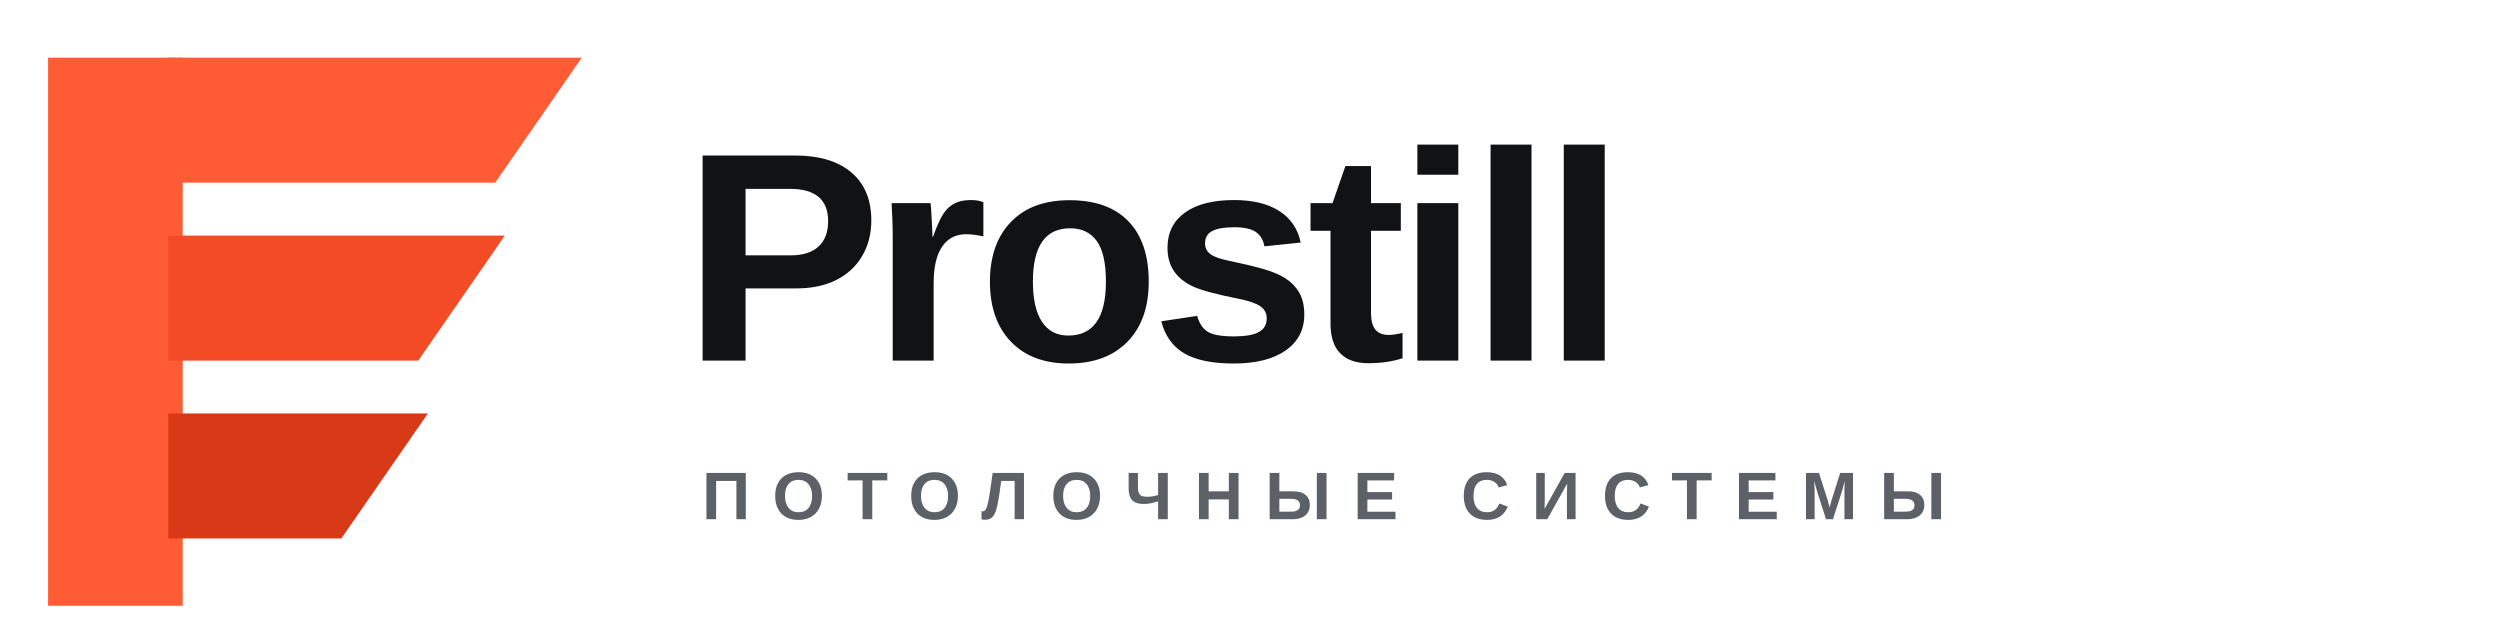
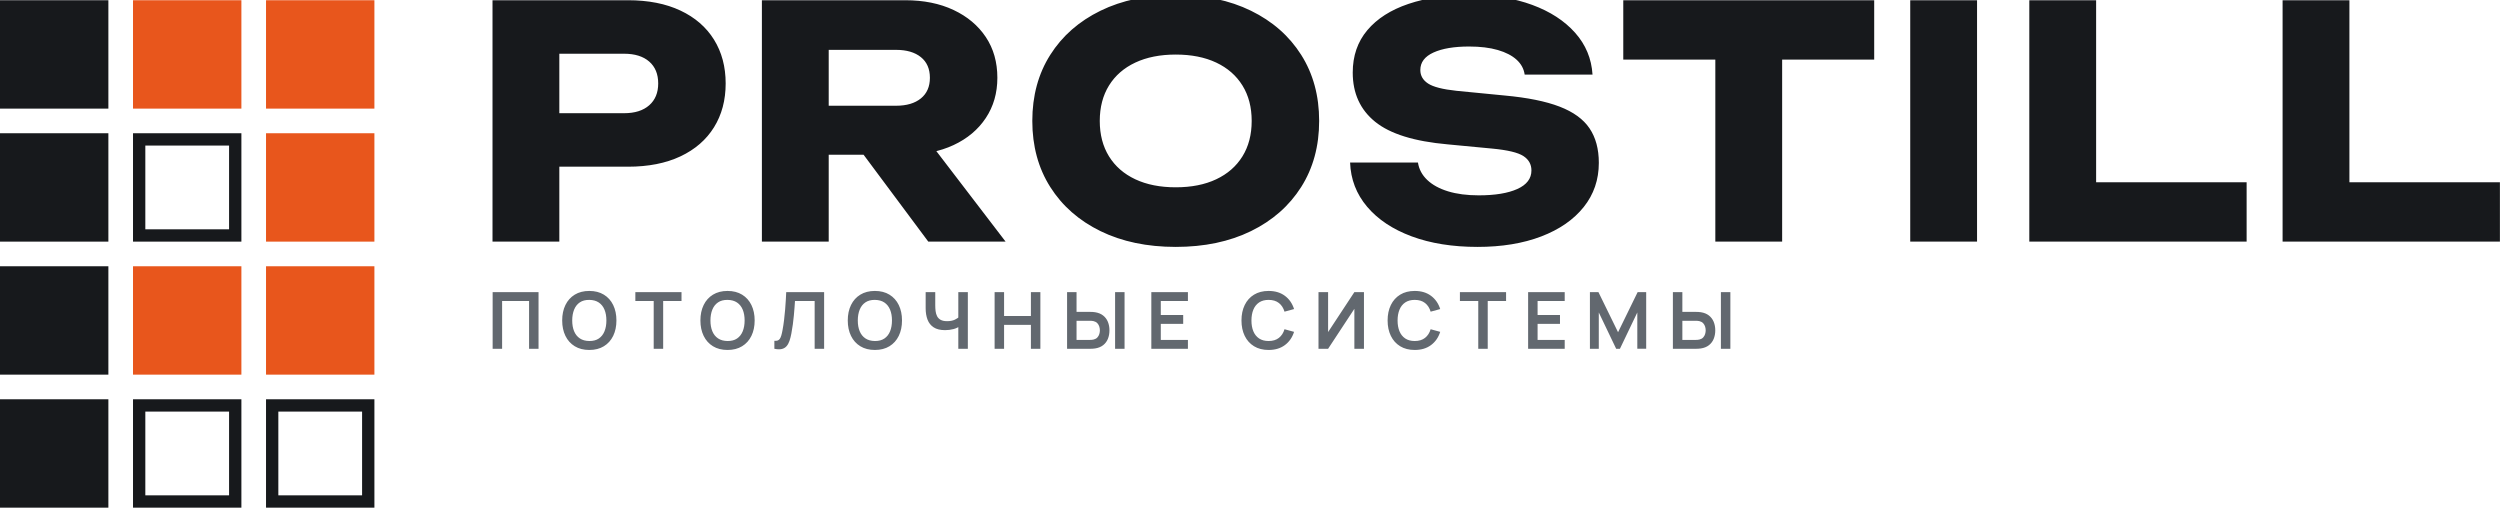
- <svg xmlns="http://www.w3.org/2000/svg" viewBox="0 0 520 132" role="img" aria-labelledby="title description">
-   <g transform="translate(4 6)">
-     <path fill="#ff5c35" d="M6 6h28v114H6z" />
-     <path fill="#ff5c35" d="M31 6h86L99 32H31z" />
-     <path fill="#f24b25" d="M31 43h70L83 69H31z" />
-     <path fill="#d83a18" d="M31 80h54l-18 26H31z" />
-   </g>
-   <text x="142" y="75" fill="#111214" font-family="Montserrat, Arial, sans-serif" font-size="62" font-weight="800" letter-spacing="-2">Prostill</text>
-   <text x="146" y="108" fill="#5c6067" font-family="Montserrat, Arial, sans-serif" font-size="14" font-weight="600" letter-spacing="4.6">ПОТОЛОЧНЫЕ СИСТЕМЫ</text>
+ <svg xmlns="http://www.w3.org/2000/svg" viewBox="0 0 507.47 103.00" width="507" height="103" role="img" aria-label="Prostill — потолочные системы">
+   <path fill="#17191C" d="M0.00 0.00h22.00v22.00h-22.00z M0.00 27.00h22.00v22.00h-22.00z M0.00 54.00h22.00v22.00h-22.00z M0.00 81.00h22.00v22.00h-22.00z" />
+   <path fill="#E8561C" d="M27.00 0.00h22.00v22.00h-22.00z M54.00 0.00h22.00v22.00h-22.00z M54.00 27.00h22.00v22.00h-22.00z M27.00 54.00h22.00v22.00h-22.00z M54.00 54.00h22.00v22.00h-22.00z" />
+   <path fill="#17191C" fill-rule="evenodd" d="M27.00 27.00h22.00v22.00h-22.00z M29.50 29.50v17.00h17.00v-17.00z M27.00 81.00h22.00v22.00h-22.00z M29.50 83.50v17.00h17.00v-17.00z M54.00 81.00h22.00v22.00h-22.00z M56.50 83.50v17.00h17.00v-17.00z" />
+   <path fill="#17191C" d="M127.479 7.105427357601002e-15Q133.673 7.105427357601002e-15 138.122 2.097Q142.571 4.194 144.936 8.003Q147.301 11.812 147.301 16.895Q147.301 21.978 144.936 25.787Q142.571 29.596 138.122 31.693Q133.673 33.79 127.479 33.79H106.246V22.932H126.682Q129.949 22.932 131.778 21.325Q133.608 19.718 133.608 16.895Q133.608 14.034 131.778 12.446Q129.949 10.858 126.682 10.858H107.448L113.537 4.586V49.0H99.974V7.105427357601002e-15Z M164.037 21.416H181.886Q185.101 21.416 186.93 19.927Q188.759 18.437 188.759 15.745Q188.759 13.027 186.93 11.551Q185.101 10.074 181.886 10.074H162.129L168.218 3.593V49.0H154.655V7.105427357601002e-15H183.768Q189.36 7.105427357601002e-15 193.561 1.98Q197.762 3.959 200.107 7.474Q202.453 10.989 202.453 15.745Q202.453 20.371 200.107 23.905Q197.762 27.44 193.561 29.4Q189.36 31.36 183.768 31.36H164.037ZM171.354 26.068H186.577L204.125 49.0H188.433Z M238.658 50.071Q229.943 50.071 223.39 46.87Q216.837 43.669 213.191 37.913Q209.546 32.157 209.546 24.5Q209.546 16.843 213.191 11.087Q216.837 5.331 223.39 2.13Q229.943 -1.071 238.658 -1.071Q247.374 -1.071 253.926 2.13Q260.479 5.331 264.125 11.087Q267.771 16.843 267.771 24.5Q267.771 32.157 264.125 37.913Q260.479 43.669 253.926 46.87Q247.374 50.071 238.658 50.071ZM238.658 37.972Q243.427 37.972 246.877 36.345Q250.327 34.718 252.202 31.693Q254.077 28.668 254.077 24.5Q254.077 20.332 252.202 17.307Q250.327 14.282 246.877 12.655Q243.427 11.028 238.658 11.028Q233.915 11.028 230.452 12.655Q226.989 14.282 225.114 17.307Q223.239 20.332 223.239 24.5Q223.239 28.668 225.114 31.693Q226.989 34.718 230.452 36.345Q233.915 37.972 238.658 37.972Z M274.053 32.941H287.825Q288.139 34.98 289.707 36.476Q291.275 37.972 293.927 38.789Q296.58 39.605 300.16 39.605Q305.152 39.605 308.007 38.312Q310.862 37.018 310.862 34.548Q310.862 32.693 309.229 31.628Q307.595 30.563 302.957 30.119L293.862 29.256Q283.683 28.355 279.136 24.67Q274.589 20.985 274.589 14.687Q274.589 9.591 277.555 6.076Q280.521 2.561 285.898 0.745Q291.275 -1.071 298.488 -1.071Q305.557 -1.071 311.025 0.947Q316.493 2.966 319.727 6.599Q322.961 10.231 323.262 15.092H309.49Q309.242 13.341 307.85 12.074Q306.458 10.806 304.028 10.1Q301.598 9.395 298.213 9.395Q293.653 9.395 290.981 10.61Q288.309 11.825 288.309 14.164Q288.309 15.876 289.883 16.908Q291.458 17.941 295.652 18.385L305.426 19.339Q312.378 19.979 316.572 21.593Q320.766 23.206 322.654 26.003Q324.543 28.799 324.543 33.006Q324.543 38.142 321.472 41.983Q318.401 45.825 312.854 47.948Q307.308 50.071 299.912 50.071Q292.307 50.071 286.545 47.929Q280.782 45.786 277.509 41.918Q274.236 38.05 274.053 32.941Z M348.191 5.945H361.754V49.0H348.191ZM329.505 7.105427357601002e-15H380.439V12.047H329.505Z M387.754 7.105427357601002e-15H401.317V49.0H387.754Z M425.488 7.105427357601002e-15V42.989L419.399 36.953H456.038V49.0H411.925V7.105427357601002e-15Z M476.902 7.105427357601002e-15V42.989L470.813 36.953H507.452V49.0H463.339V7.105427357601002e-15Z" />
+   <path fill="#62686F" d="M100.0 70.75V59.25H109.317V70.75H107.395V61.052H101.922V70.75Z M119.622 70.99Q117.898 70.99 116.666 70.236Q115.433 69.483 114.775 68.133Q114.117 66.784 114.117 65.0Q114.117 63.216 114.775 61.867Q115.433 60.517 116.666 59.764Q117.898 59.01 119.622 59.01Q121.346 59.01 122.578 59.764Q123.811 60.517 124.469 61.867Q125.127 63.216 125.127 65.0Q125.127 66.784 124.469 68.133Q123.811 69.483 122.578 70.236Q121.346 70.99 119.622 70.99ZM119.622 69.174Q120.78 69.187 121.55 68.668Q122.32 68.148 122.705 67.203Q123.091 66.258 123.091 65.0Q123.091 63.742 122.705 62.81Q122.32 61.877 121.55 61.358Q120.78 60.839 119.622 60.826Q118.464 60.813 117.695 61.332Q116.927 61.851 116.541 62.796Q116.156 63.742 116.153 65.0Q116.151 66.258 116.536 67.19Q116.921 68.121 117.693 68.641Q118.464 69.161 119.622 69.174Z M132.693 70.75V61.052H128.969V59.25H138.339V61.052H134.615V70.75Z M147.68 70.99Q145.957 70.99 144.724 70.236Q143.492 69.483 142.834 68.133Q142.175 66.784 142.175 65.0Q142.175 63.216 142.834 61.867Q143.492 60.517 144.724 59.764Q145.957 59.01 147.68 59.01Q149.404 59.01 150.637 59.764Q151.869 60.517 152.527 61.867Q153.186 63.216 153.186 65.0Q153.186 66.784 152.527 68.133Q151.869 69.483 150.637 70.236Q149.404 70.99 147.68 70.99ZM147.68 69.174Q148.838 69.187 149.608 68.668Q150.378 68.148 150.764 67.203Q151.149 66.258 151.149 65.0Q151.149 63.742 150.764 62.81Q150.378 61.877 149.608 61.358Q148.838 60.839 147.68 60.826Q146.522 60.813 145.754 61.332Q144.985 61.851 144.6 62.796Q144.214 63.742 144.212 65.0Q144.209 66.258 144.594 67.19Q144.98 68.121 145.751 68.641Q146.522 69.161 147.68 69.174Z M157.187 70.75V69.134Q157.573 69.163 157.836 69.078Q158.099 68.993 158.279 68.749Q158.459 68.505 158.594 68.055Q158.729 67.606 158.853 66.914Q159.036 65.93 159.161 64.867Q159.287 63.803 159.374 62.767Q159.46 61.73 159.511 60.821Q159.561 59.912 159.591 59.25H167.287V70.75H165.365V61.052H161.372Q161.334 61.594 161.282 62.349Q161.229 63.103 161.145 63.982Q161.06 64.86 160.938 65.799Q160.815 66.738 160.637 67.651Q160.48 68.485 160.257 69.142Q160.034 69.8 159.66 70.226Q159.287 70.653 158.692 70.796Q158.096 70.939 157.187 70.75Z M177.592 70.99Q175.868 70.99 174.635 70.236Q173.403 69.483 172.745 68.133Q172.086 66.784 172.086 65.0Q172.086 63.216 172.745 61.867Q173.403 60.517 174.635 59.764Q175.868 59.01 177.592 59.01Q179.315 59.01 180.548 59.764Q181.78 60.517 182.438 61.867Q183.097 63.216 183.097 65.0Q183.097 66.784 182.438 68.133Q181.78 69.483 180.548 70.236Q179.315 70.99 177.592 70.99ZM177.592 69.174Q178.75 69.187 179.52 68.668Q180.29 68.148 180.675 67.203Q181.06 66.258 181.06 65.0Q181.06 63.742 180.675 62.81Q180.29 61.877 179.52 61.358Q178.75 60.839 177.592 60.826Q176.434 60.813 175.665 61.332Q174.896 61.851 174.511 62.796Q174.126 63.742 174.123 65.0Q174.12 66.258 174.506 67.19Q174.891 68.121 175.662 68.641Q176.434 69.161 177.592 69.174Z M194.525 70.75V65.639L194.834 66.137Q194.368 66.528 193.56 66.748Q192.752 66.967 191.842 66.967Q190.39 66.967 189.524 66.401Q188.659 65.835 188.278 64.834Q187.897 63.834 187.897 62.527V59.25H189.845V61.933Q189.845 62.523 189.913 63.094Q189.981 63.665 190.215 64.13Q190.449 64.595 190.937 64.871Q191.424 65.146 192.254 65.146Q193.185 65.146 193.838 64.835Q194.492 64.524 194.767 64.172L194.525 65.138V59.25H196.46V70.75Z M201.894 70.75V59.25H203.816V64.092H209.262V59.25H211.184V70.75H209.262V65.894H203.816V70.75Z M216.604 70.75V59.25H218.526V63.264H221.356Q221.517 63.264 221.786 63.276Q222.055 63.288 222.277 63.328Q223.267 63.483 223.918 63.994Q224.569 64.506 224.887 65.282Q225.205 66.058 225.205 67.007Q225.205 67.956 224.891 68.732Q224.576 69.508 223.925 70.02Q223.274 70.532 222.277 70.686Q222.055 70.718 221.789 70.734Q221.524 70.75 221.356 70.75ZM218.526 68.948H221.276Q221.439 68.948 221.636 68.932Q221.834 68.916 222.006 68.871Q222.482 68.75 222.757 68.447Q223.032 68.144 223.147 67.759Q223.262 67.375 223.262 67.007Q223.262 66.64 223.147 66.255Q223.032 65.87 222.757 65.568Q222.482 65.265 222.006 65.144Q221.834 65.097 221.636 65.082Q221.439 65.067 221.276 65.067H218.526ZM226.35 70.75V59.25H228.272V70.75Z M233.706 70.75V59.25H241.133V61.052H235.628V63.893H240.174V65.695H235.628V68.948H241.133V70.75Z  M257.51 70.99Q255.786 70.99 254.554 70.236Q253.321 69.483 252.663 68.133Q252.005 66.784 252.005 65.0Q252.005 63.216 252.663 61.867Q253.321 60.517 254.554 59.764Q255.786 59.01 257.51 59.01Q259.496 59.01 260.822 60.004Q262.149 60.998 262.68 62.687L260.739 63.219Q260.409 62.093 259.602 61.459Q258.794 60.826 257.51 60.826Q256.352 60.826 255.58 61.345Q254.808 61.864 254.419 62.803Q254.031 63.742 254.028 65.0Q254.025 66.258 254.414 67.196Q254.803 68.135 255.577 68.654Q256.352 69.174 257.51 69.174Q258.794 69.174 259.602 68.537Q260.409 67.899 260.739 66.781L262.68 67.313Q262.149 69.002 260.822 69.996Q259.496 70.99 257.51 70.99Z M276.868 70.75H274.92V62.641L269.588 70.75H267.639V59.25H269.588V67.356L274.92 59.25H276.868Z M287.173 70.99Q285.45 70.99 284.217 70.236Q282.985 69.483 282.327 68.133Q281.668 66.784 281.668 65.0Q281.668 63.216 282.327 61.867Q282.985 60.517 284.217 59.764Q285.45 59.01 287.173 59.01Q289.159 59.01 290.486 60.004Q291.812 60.998 292.343 62.687L290.403 63.219Q290.072 62.093 289.265 61.459Q288.458 60.826 287.173 60.826Q286.015 60.826 285.243 61.345Q284.472 61.864 284.083 62.803Q283.694 63.742 283.692 65.0Q283.689 66.258 284.078 67.196Q284.466 68.135 285.241 68.654Q286.015 69.174 287.173 69.174Q288.458 69.174 289.265 68.537Q290.072 67.899 290.403 66.781L292.343 67.313Q291.812 69.002 290.486 69.996Q289.159 70.99 287.173 70.99Z M300.069 70.75V61.052H296.344V59.25H305.715V61.052H301.991V70.75Z M310.19 70.75V59.25H317.617V61.052H312.112V63.893H316.659V65.695H312.112V68.948H317.617V70.75Z M322.734 70.75V59.25H324.464L328.446 67.393L332.421 59.25H334.156V70.747H332.354V63.379L328.827 70.75H328.063L324.536 63.379V70.75Z M339.577 70.75V59.25H341.499V63.264H344.328Q344.489 63.264 344.758 63.276Q345.027 63.288 345.249 63.328Q346.24 63.483 346.891 63.994Q347.541 64.506 347.86 65.282Q348.178 66.058 348.178 67.007Q348.178 67.956 347.863 68.732Q347.548 69.508 346.897 70.02Q346.246 70.532 345.249 70.686Q345.027 70.718 344.762 70.734Q344.496 70.75 344.328 70.75ZM341.499 68.948H344.248Q344.411 68.948 344.609 68.932Q344.806 68.916 344.978 68.871Q345.454 68.75 345.729 68.447Q346.004 68.144 346.119 67.759Q346.234 67.375 346.234 67.007Q346.234 66.64 346.119 66.255Q346.004 65.87 345.729 65.568Q345.454 65.265 344.978 65.144Q344.806 65.097 344.609 65.082Q344.411 65.067 344.248 65.067H341.499ZM349.322 70.75V59.25H351.244V70.75Z" />
</svg>
